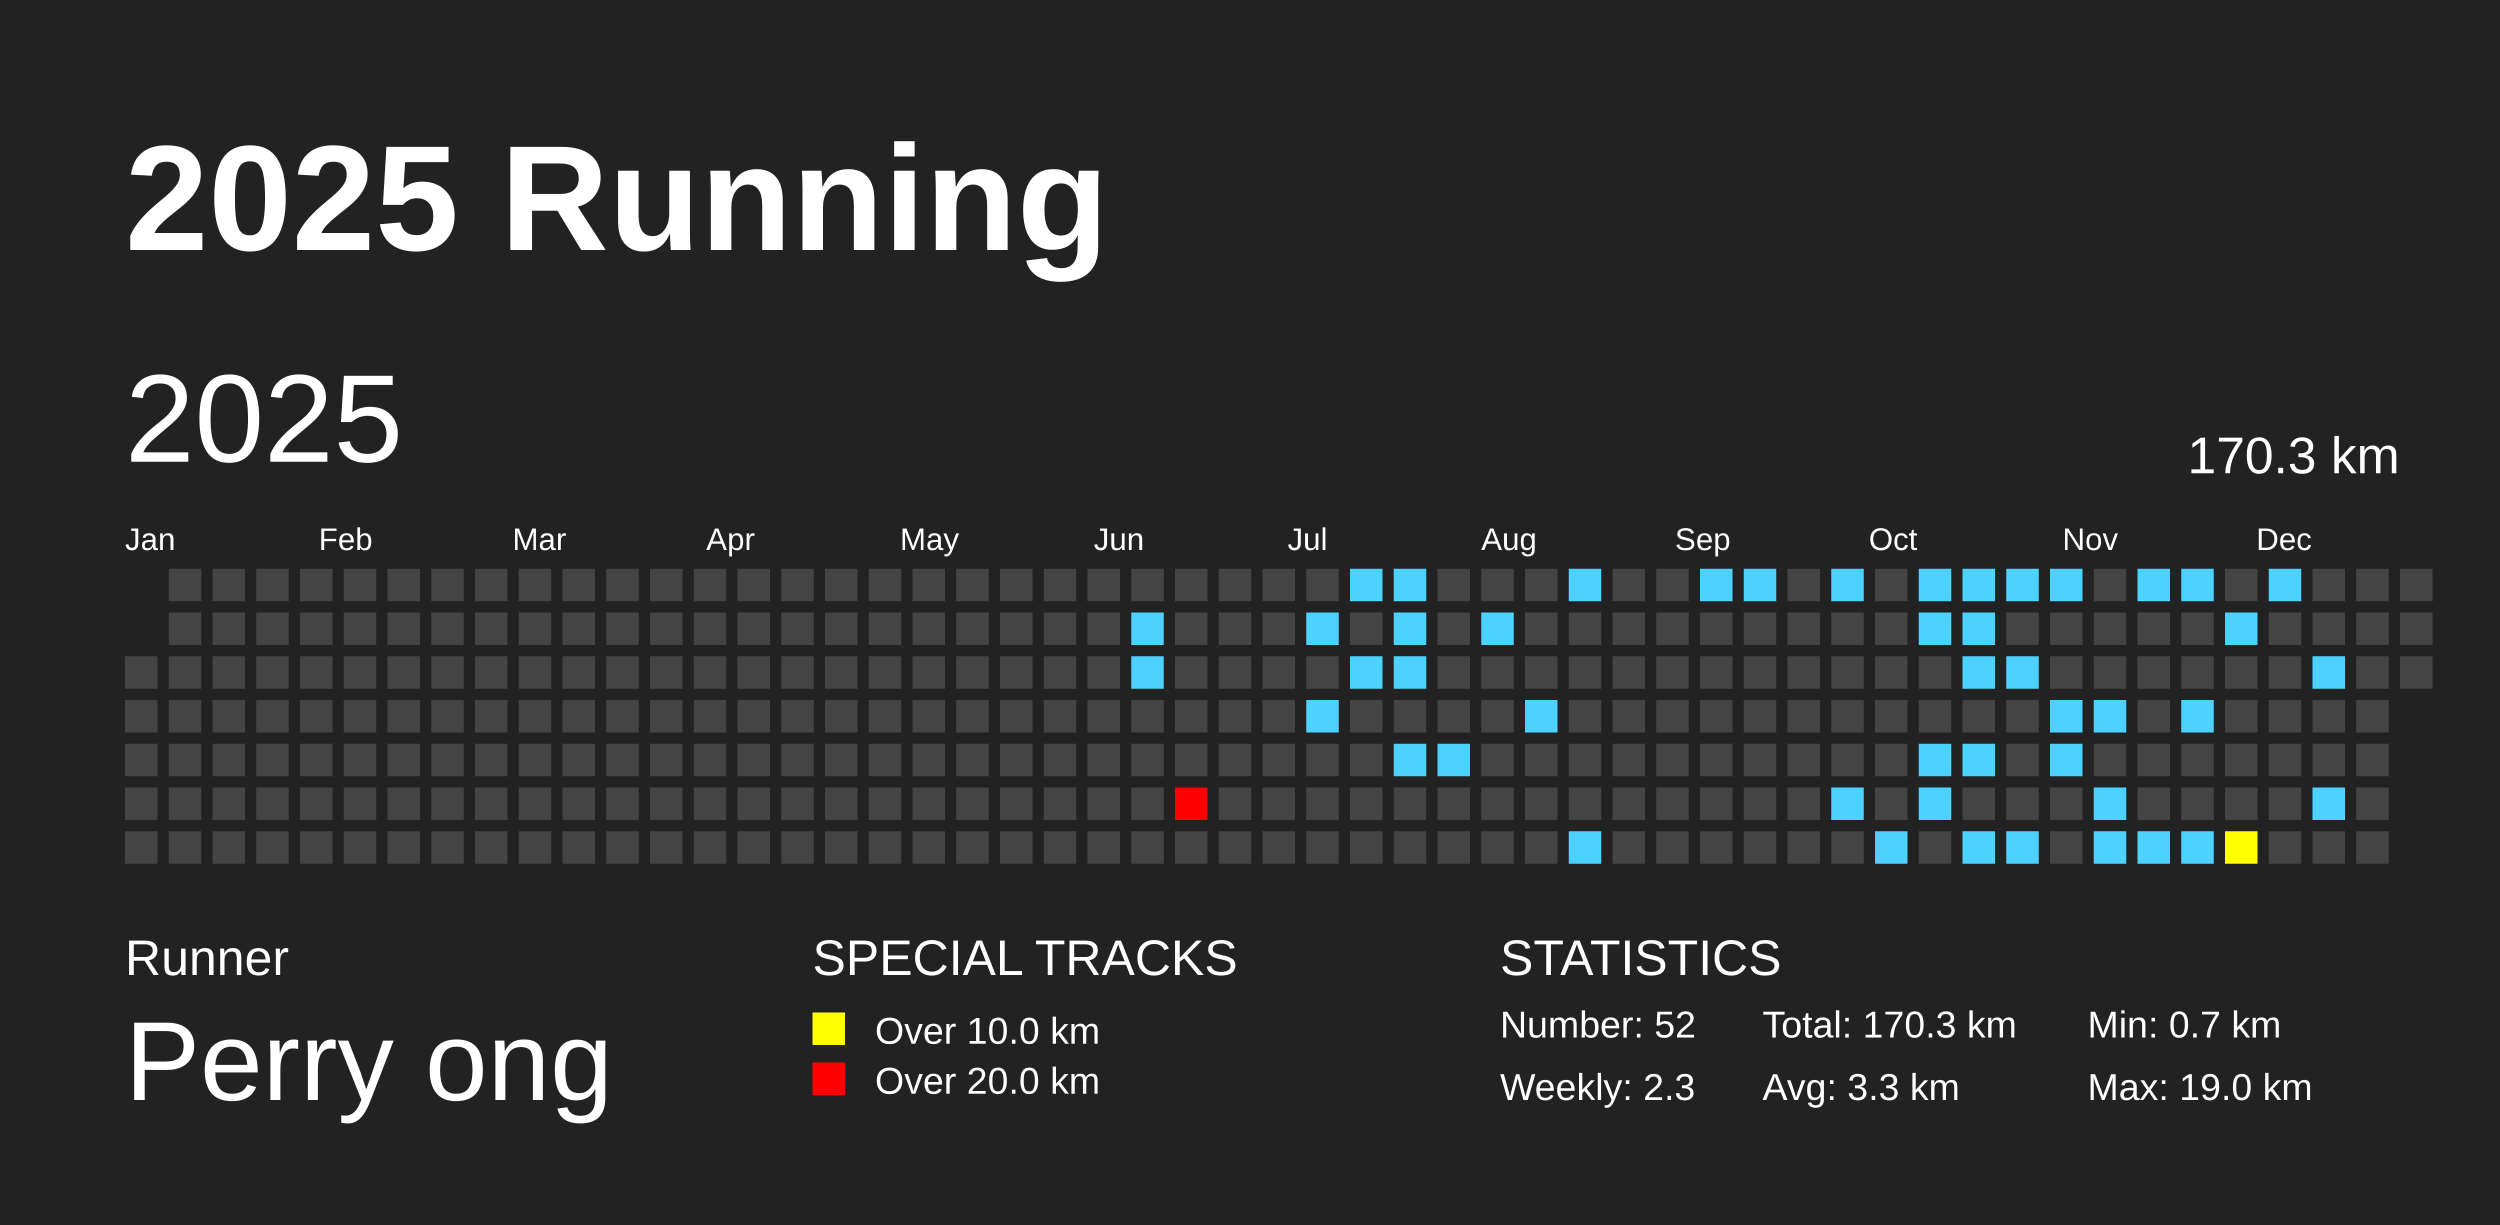
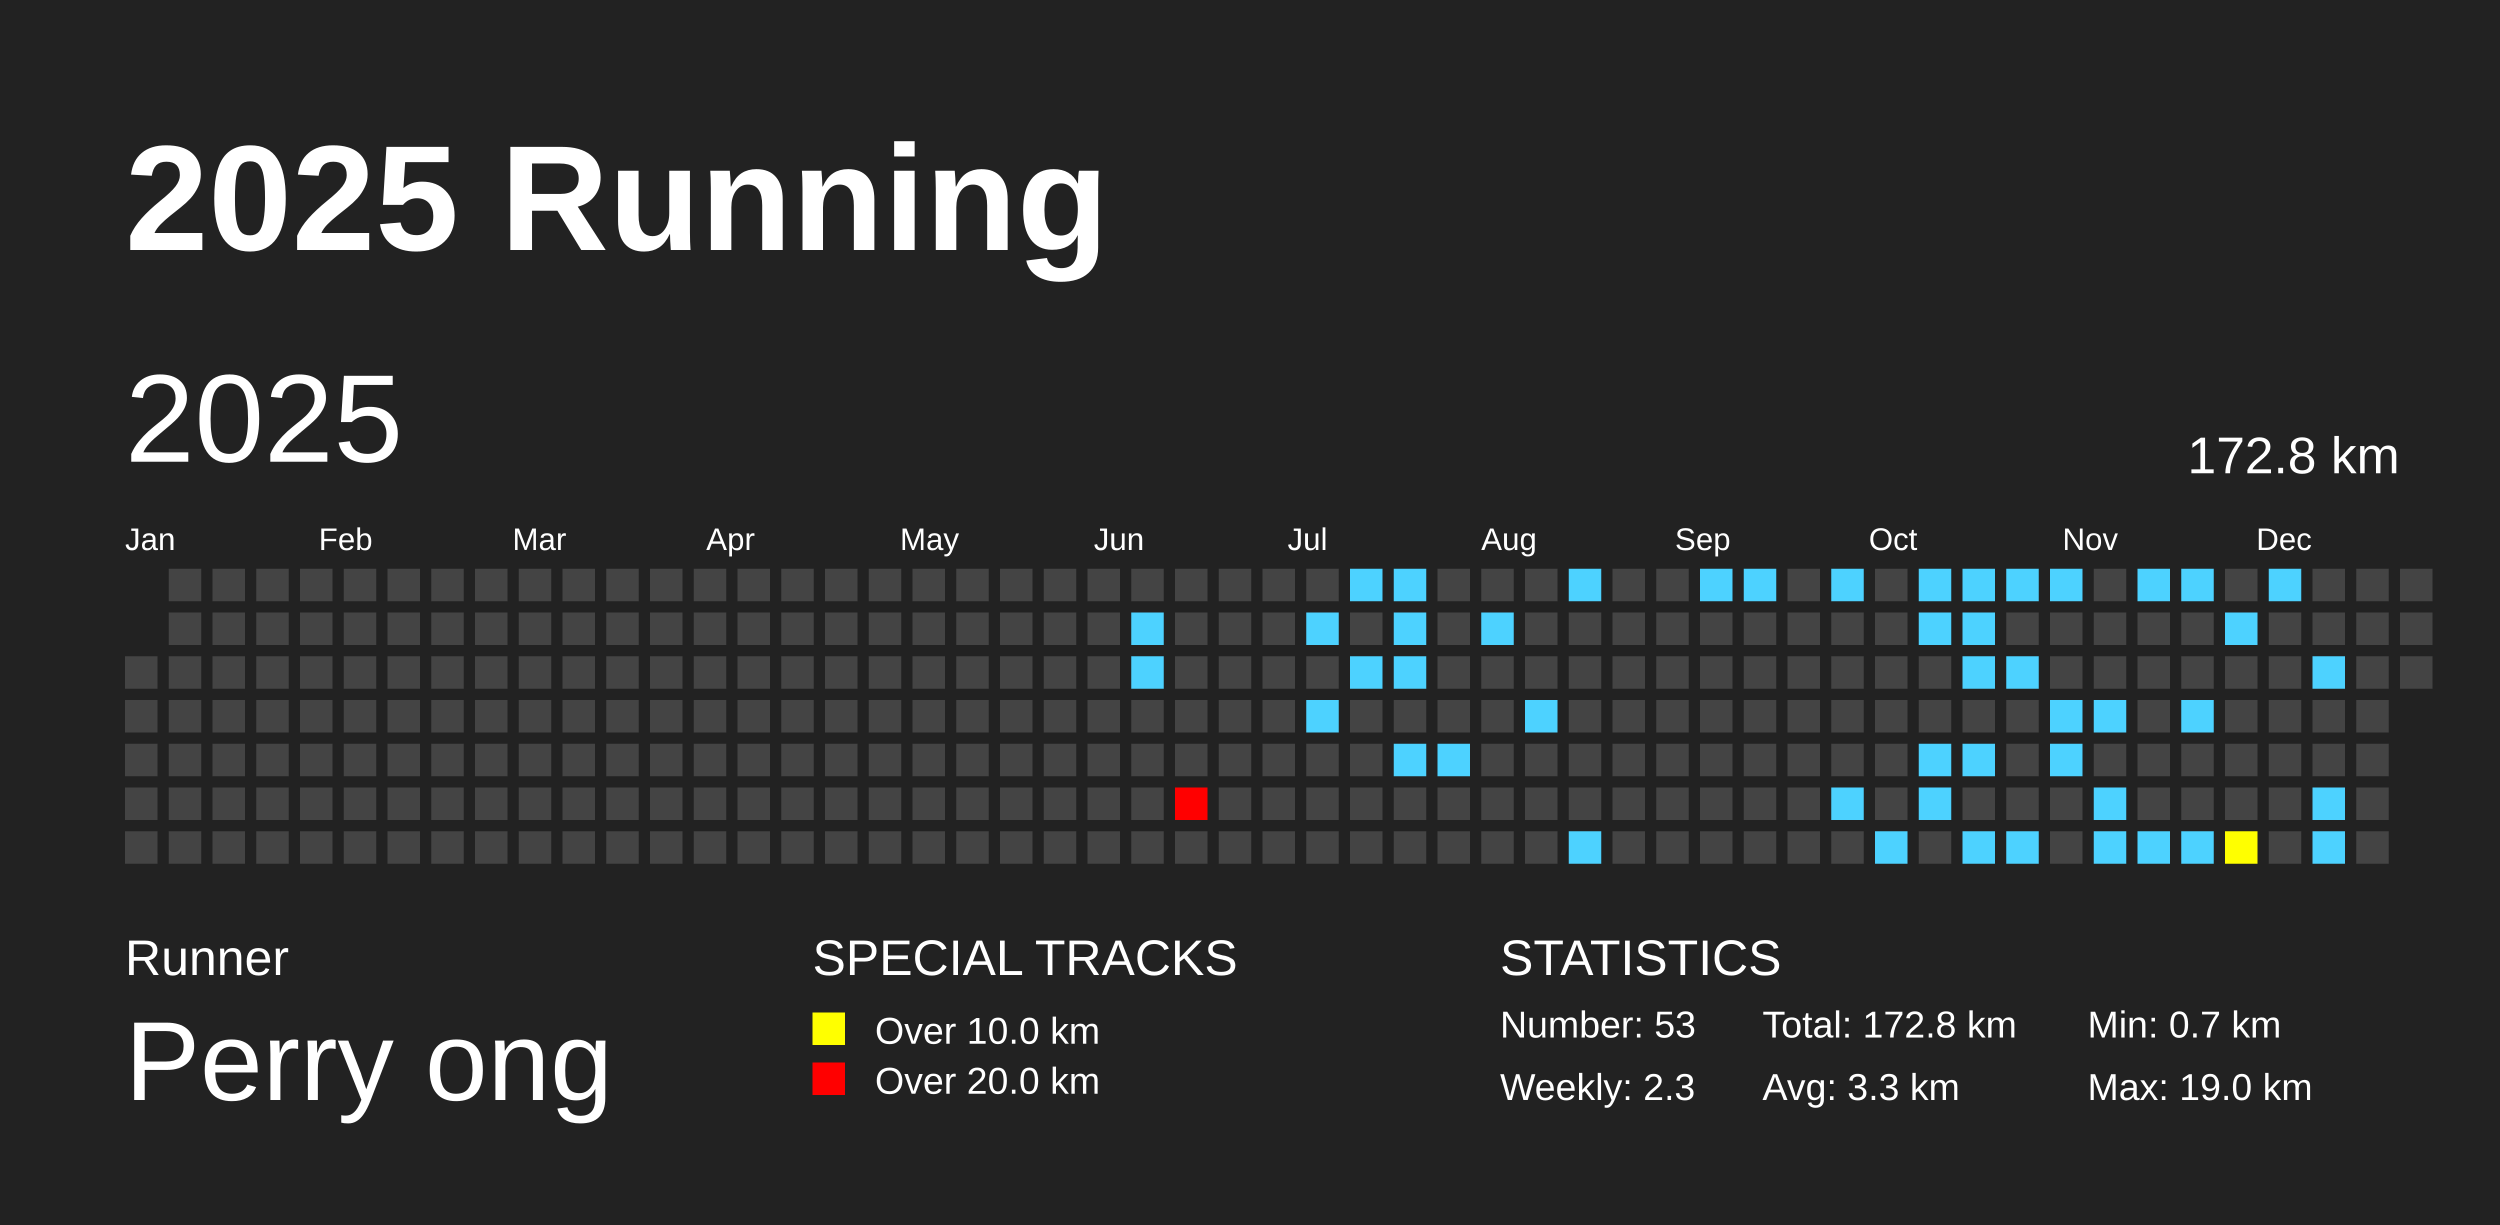
<svg xmlns="http://www.w3.org/2000/svg" baseProfile="full" height="98mm" version="1.1" viewBox="0,0,200,98" width="200mm">
  <defs />
  <rect fill="#222222" height="98" width="200" x="0" y="0" />
  <text fill="#FFFFFF" style="font-size:12px; font-family:Arial; font-weight:bold;" x="10" y="20">2025 Running</text>
  <text fill="#FFFFFF" style="font-size:4px; font-family:Arial" x="10" y="78">Runner</text>
  <text fill="#FFFFFF" style="font-size:9px; font-family:Arial" x="10" y="88">Perry ong</text>
  <text fill="#FFFFFF" style="font-size:4px; font-family:Arial" x="65" y="78">SPECIAL TRACKS</text>
  <rect fill="yellow" height="2.6" width="2.6" x="65" y="81" />
  <text fill="#FFFFFF" style="font-size:3px; font-family:Arial" x="70" y="83.5">Over 10.0 km</text>
  <rect fill="red" height="2.6" width="2.6" x="65" y="85" />
  <text fill="#FFFFFF" style="font-size:3px; font-family:Arial" x="70" y="87.5">Over 20.0 km</text>
  <text fill="#FFFFFF" style="font-size:4px; font-family:Arial" x="120" y="78">STATISTICS</text>
-   <text fill="#FFFFFF" style="font-size:3px; font-family:Arial" x="120" y="83">Number: 52</text>
+   <text fill="#FFFFFF" style="font-size:3px; font-family:Arial" x="120" y="83">Number: 53</text>
  <text fill="#FFFFFF" style="font-size:3px; font-family:Arial" x="120" y="88">Weekly: 2.3</text>
-   <text fill="#FFFFFF" style="font-size:3px; font-family:Arial" x="141" y="83">Total: 170.3 km</text>
+   <text fill="#FFFFFF" style="font-size:3px; font-family:Arial" x="141" y="83">Total: 172.8 km</text>
  <text fill="#FFFFFF" style="font-size:3px; font-family:Arial" x="141" y="88">Avg: 3.3 km</text>
  <text fill="#FFFFFF" style="font-size:3px; font-family:Arial" x="167" y="83">Min: 0.7 km</text>
  <text fill="#FFFFFF" style="font-size:3px; font-family:Arial" x="167" y="88">Max: 19.0 km</text>
  <text dominant-baseline="hanging" fill="#FFFFFF" style="font-size:10.0px; font-family:Arial;" x="10" y="30">2025</text>
-   <text dominant-baseline="hanging" fill="#FFFFFF" style="font-size:4.125px; font-family:Arial;" x="175" y="35">170.3 km</text>
+   <text dominant-baseline="hanging" fill="#FFFFFF" style="font-size:4.125px; font-family:Arial;" x="175" y="35">172.8 km</text>
  <text fill="#FFFFFF" style="font-size:2.5px; font-family:Arial" x="10.0" y="44">Jan</text>
  <text fill="#FFFFFF" style="font-size:2.5px; font-family:Arial" x="25.5" y="44">Feb</text>
  <text fill="#FFFFFF" style="font-size:2.5px; font-family:Arial" x="41.0" y="44">Mar</text>
  <text fill="#FFFFFF" style="font-size:2.5px; font-family:Arial" x="56.5" y="44">Apr</text>
  <text fill="#FFFFFF" style="font-size:2.5px; font-family:Arial" x="72.0" y="44">May</text>
  <text fill="#FFFFFF" style="font-size:2.5px; font-family:Arial" x="87.5" y="44">Jun</text>
  <text fill="#FFFFFF" style="font-size:2.5px; font-family:Arial" x="103.0" y="44">Jul</text>
  <text fill="#FFFFFF" style="font-size:2.5px; font-family:Arial" x="118.5" y="44">Aug</text>
  <text fill="#FFFFFF" style="font-size:2.5px; font-family:Arial" x="134.0" y="44">Sep</text>
  <text fill="#FFFFFF" style="font-size:2.5px; font-family:Arial" x="149.5" y="44">Oct</text>
  <text fill="#FFFFFF" style="font-size:2.5px; font-family:Arial" x="165.0" y="44">Nov</text>
  <text fill="#FFFFFF" style="font-size:2.5px; font-family:Arial" x="180.5" y="44">Dec</text>
  <rect fill="#444444" height="2.6" width="2.6" x="10.0" y="52.5" />
  <rect fill="#444444" height="2.6" width="2.6" x="10.0" y="56.0" />
  <rect fill="#444444" height="2.6" width="2.6" x="10.0" y="59.5" />
  <rect fill="#444444" height="2.6" width="2.6" x="10.0" y="63.0" />
  <rect fill="#444444" height="2.6" width="2.6" x="10.0" y="66.5" />
  <rect fill="#444444" height="2.6" width="2.6" x="13.5" y="45.5" />
  <rect fill="#444444" height="2.6" width="2.6" x="13.5" y="49.0" />
  <rect fill="#444444" height="2.6" width="2.6" x="13.5" y="52.5" />
  <rect fill="#444444" height="2.6" width="2.6" x="13.5" y="56.0" />
  <rect fill="#444444" height="2.6" width="2.6" x="13.5" y="59.5" />
  <rect fill="#444444" height="2.6" width="2.6" x="13.5" y="63.0" />
  <rect fill="#444444" height="2.6" width="2.6" x="13.5" y="66.5" />
  <rect fill="#444444" height="2.6" width="2.6" x="17.0" y="45.5" />
  <rect fill="#444444" height="2.6" width="2.6" x="17.0" y="49.0" />
  <rect fill="#444444" height="2.6" width="2.6" x="17.0" y="52.5" />
  <rect fill="#444444" height="2.6" width="2.6" x="17.0" y="56.0" />
  <rect fill="#444444" height="2.6" width="2.6" x="17.0" y="59.5" />
  <rect fill="#444444" height="2.6" width="2.6" x="17.0" y="63.0" />
  <rect fill="#444444" height="2.6" width="2.6" x="17.0" y="66.5" />
  <rect fill="#444444" height="2.6" width="2.6" x="20.5" y="45.5" />
  <rect fill="#444444" height="2.6" width="2.6" x="20.5" y="49.0" />
  <rect fill="#444444" height="2.6" width="2.6" x="20.5" y="52.5" />
  <rect fill="#444444" height="2.6" width="2.6" x="20.5" y="56.0" />
  <rect fill="#444444" height="2.6" width="2.6" x="20.5" y="59.5" />
  <rect fill="#444444" height="2.6" width="2.6" x="20.5" y="63.0" />
  <rect fill="#444444" height="2.6" width="2.6" x="20.5" y="66.5" />
  <rect fill="#444444" height="2.6" width="2.6" x="24.0" y="45.5" />
  <rect fill="#444444" height="2.6" width="2.6" x="24.0" y="49.0" />
  <rect fill="#444444" height="2.6" width="2.6" x="24.0" y="52.5" />
  <rect fill="#444444" height="2.6" width="2.6" x="24.0" y="56.0" />
  <rect fill="#444444" height="2.6" width="2.6" x="24.0" y="59.5" />
  <rect fill="#444444" height="2.6" width="2.6" x="24.0" y="63.0" />
  <rect fill="#444444" height="2.6" width="2.6" x="24.0" y="66.5" />
  <rect fill="#444444" height="2.6" width="2.6" x="27.5" y="45.5" />
  <rect fill="#444444" height="2.6" width="2.6" x="27.5" y="49.0" />
  <rect fill="#444444" height="2.6" width="2.6" x="27.5" y="52.5" />
  <rect fill="#444444" height="2.6" width="2.6" x="27.5" y="56.0" />
  <rect fill="#444444" height="2.6" width="2.6" x="27.5" y="59.5" />
  <rect fill="#444444" height="2.6" width="2.6" x="27.5" y="63.0" />
  <rect fill="#444444" height="2.6" width="2.6" x="27.5" y="66.5" />
  <rect fill="#444444" height="2.6" width="2.6" x="31.0" y="45.5" />
  <rect fill="#444444" height="2.6" width="2.6" x="31.0" y="49.0" />
  <rect fill="#444444" height="2.6" width="2.6" x="31.0" y="52.5" />
  <rect fill="#444444" height="2.6" width="2.6" x="31.0" y="56.0" />
  <rect fill="#444444" height="2.6" width="2.6" x="31.0" y="59.5" />
  <rect fill="#444444" height="2.6" width="2.6" x="31.0" y="63.0" />
  <rect fill="#444444" height="2.6" width="2.6" x="31.0" y="66.5" />
  <rect fill="#444444" height="2.6" width="2.6" x="34.5" y="45.5" />
  <rect fill="#444444" height="2.6" width="2.6" x="34.5" y="49.0" />
  <rect fill="#444444" height="2.6" width="2.6" x="34.5" y="52.5" />
  <rect fill="#444444" height="2.6" width="2.6" x="34.5" y="56.0" />
  <rect fill="#444444" height="2.6" width="2.6" x="34.5" y="59.5" />
  <rect fill="#444444" height="2.6" width="2.6" x="34.5" y="63.0" />
  <rect fill="#444444" height="2.6" width="2.6" x="34.5" y="66.5" />
  <rect fill="#444444" height="2.6" width="2.6" x="38.0" y="45.5" />
  <rect fill="#444444" height="2.6" width="2.6" x="38.0" y="49.0" />
  <rect fill="#444444" height="2.6" width="2.6" x="38.0" y="52.5" />
  <rect fill="#444444" height="2.6" width="2.6" x="38.0" y="56.0" />
  <rect fill="#444444" height="2.6" width="2.6" x="38.0" y="59.5" />
  <rect fill="#444444" height="2.6" width="2.6" x="38.0" y="63.0" />
  <rect fill="#444444" height="2.6" width="2.6" x="38.0" y="66.5" />
  <rect fill="#444444" height="2.6" width="2.6" x="41.5" y="45.5" />
  <rect fill="#444444" height="2.6" width="2.6" x="41.5" y="49.0" />
  <rect fill="#444444" height="2.6" width="2.6" x="41.5" y="52.5" />
  <rect fill="#444444" height="2.6" width="2.6" x="41.5" y="56.0" />
  <rect fill="#444444" height="2.6" width="2.6" x="41.5" y="59.5" />
  <rect fill="#444444" height="2.6" width="2.6" x="41.5" y="63.0" />
  <rect fill="#444444" height="2.6" width="2.6" x="41.5" y="66.5" />
  <rect fill="#444444" height="2.6" width="2.6" x="45.0" y="45.5" />
  <rect fill="#444444" height="2.6" width="2.6" x="45.0" y="49.0" />
  <rect fill="#444444" height="2.6" width="2.6" x="45.0" y="52.5" />
  <rect fill="#444444" height="2.6" width="2.6" x="45.0" y="56.0" />
  <rect fill="#444444" height="2.6" width="2.6" x="45.0" y="59.5" />
  <rect fill="#444444" height="2.6" width="2.6" x="45.0" y="63.0" />
  <rect fill="#444444" height="2.6" width="2.6" x="45.0" y="66.5" />
  <rect fill="#444444" height="2.6" width="2.6" x="48.5" y="45.5" />
  <rect fill="#444444" height="2.6" width="2.6" x="48.5" y="49.0" />
  <rect fill="#444444" height="2.6" width="2.6" x="48.5" y="52.5" />
  <rect fill="#444444" height="2.6" width="2.6" x="48.5" y="56.0" />
  <rect fill="#444444" height="2.6" width="2.6" x="48.5" y="59.5" />
  <rect fill="#444444" height="2.6" width="2.6" x="48.5" y="63.0" />
  <rect fill="#444444" height="2.6" width="2.6" x="48.5" y="66.5" />
  <rect fill="#444444" height="2.6" width="2.6" x="52.0" y="45.5" />
  <rect fill="#444444" height="2.6" width="2.6" x="52.0" y="49.0" />
  <rect fill="#444444" height="2.6" width="2.6" x="52.0" y="52.5" />
  <rect fill="#444444" height="2.6" width="2.6" x="52.0" y="56.0" />
  <rect fill="#444444" height="2.6" width="2.6" x="52.0" y="59.5" />
  <rect fill="#444444" height="2.6" width="2.6" x="52.0" y="63.0" />
  <rect fill="#444444" height="2.6" width="2.6" x="52.0" y="66.5" />
  <rect fill="#444444" height="2.6" width="2.6" x="55.5" y="45.5" />
  <rect fill="#444444" height="2.6" width="2.6" x="55.5" y="49.0" />
  <rect fill="#444444" height="2.6" width="2.6" x="55.5" y="52.5" />
  <rect fill="#444444" height="2.6" width="2.6" x="55.5" y="56.0" />
  <rect fill="#444444" height="2.6" width="2.6" x="55.5" y="59.5" />
  <rect fill="#444444" height="2.6" width="2.6" x="55.5" y="63.0" />
  <rect fill="#444444" height="2.6" width="2.6" x="55.5" y="66.5" />
  <rect fill="#444444" height="2.6" width="2.6" x="59.0" y="45.5" />
  <rect fill="#444444" height="2.6" width="2.6" x="59.0" y="49.0" />
  <rect fill="#444444" height="2.6" width="2.6" x="59.0" y="52.5" />
  <rect fill="#444444" height="2.6" width="2.6" x="59.0" y="56.0" />
  <rect fill="#444444" height="2.6" width="2.6" x="59.0" y="59.5" />
  <rect fill="#444444" height="2.6" width="2.6" x="59.0" y="63.0" />
  <rect fill="#444444" height="2.6" width="2.6" x="59.0" y="66.5" />
  <rect fill="#444444" height="2.6" width="2.6" x="62.5" y="45.5" />
  <rect fill="#444444" height="2.6" width="2.6" x="62.5" y="49.0" />
  <rect fill="#444444" height="2.6" width="2.6" x="62.5" y="52.5" />
  <rect fill="#444444" height="2.6" width="2.6" x="62.5" y="56.0" />
  <rect fill="#444444" height="2.6" width="2.6" x="62.5" y="59.5" />
  <rect fill="#444444" height="2.6" width="2.6" x="62.5" y="63.0" />
  <rect fill="#444444" height="2.6" width="2.6" x="62.5" y="66.5" />
  <rect fill="#444444" height="2.6" width="2.6" x="66.0" y="45.5" />
  <rect fill="#444444" height="2.6" width="2.6" x="66.0" y="49.0" />
  <rect fill="#444444" height="2.6" width="2.6" x="66.0" y="52.5" />
  <rect fill="#444444" height="2.6" width="2.6" x="66.0" y="56.0" />
  <rect fill="#444444" height="2.6" width="2.6" x="66.0" y="59.5" />
  <rect fill="#444444" height="2.6" width="2.6" x="66.0" y="63.0" />
  <rect fill="#444444" height="2.6" width="2.6" x="66.0" y="66.5" />
  <rect fill="#444444" height="2.6" width="2.6" x="69.5" y="45.5" />
  <rect fill="#444444" height="2.6" width="2.6" x="69.5" y="49.0" />
  <rect fill="#444444" height="2.6" width="2.6" x="69.5" y="52.5" />
  <rect fill="#444444" height="2.6" width="2.6" x="69.5" y="56.0" />
  <rect fill="#444444" height="2.6" width="2.6" x="69.5" y="59.5" />
  <rect fill="#444444" height="2.6" width="2.6" x="69.5" y="63.0" />
  <rect fill="#444444" height="2.6" width="2.6" x="69.5" y="66.5" />
  <rect fill="#444444" height="2.6" width="2.6" x="73.0" y="45.5" />
  <rect fill="#444444" height="2.6" width="2.6" x="73.0" y="49.0" />
  <rect fill="#444444" height="2.6" width="2.6" x="73.0" y="52.5" />
  <rect fill="#444444" height="2.6" width="2.6" x="73.0" y="56.0" />
  <rect fill="#444444" height="2.6" width="2.6" x="73.0" y="59.5" />
  <rect fill="#444444" height="2.6" width="2.6" x="73.0" y="63.0" />
  <rect fill="#444444" height="2.6" width="2.6" x="73.0" y="66.5" />
  <rect fill="#444444" height="2.6" width="2.6" x="76.5" y="45.5" />
  <rect fill="#444444" height="2.6" width="2.6" x="76.5" y="49.0" />
  <rect fill="#444444" height="2.6" width="2.6" x="76.5" y="52.5" />
  <rect fill="#444444" height="2.6" width="2.6" x="76.5" y="56.0" />
  <rect fill="#444444" height="2.6" width="2.6" x="76.5" y="59.5" />
  <rect fill="#444444" height="2.6" width="2.6" x="76.5" y="63.0" />
  <rect fill="#444444" height="2.6" width="2.6" x="76.5" y="66.5" />
  <rect fill="#444444" height="2.6" width="2.6" x="80.0" y="45.5" />
  <rect fill="#444444" height="2.6" width="2.6" x="80.0" y="49.0" />
  <rect fill="#444444" height="2.6" width="2.6" x="80.0" y="52.5" />
  <rect fill="#444444" height="2.6" width="2.6" x="80.0" y="56.0" />
  <rect fill="#444444" height="2.6" width="2.6" x="80.0" y="59.5" />
  <rect fill="#444444" height="2.6" width="2.6" x="80.0" y="63.0" />
  <rect fill="#444444" height="2.6" width="2.6" x="80.0" y="66.5" />
  <rect fill="#444444" height="2.6" width="2.6" x="83.5" y="45.5" />
  <rect fill="#444444" height="2.6" width="2.6" x="83.5" y="49.0" />
  <rect fill="#444444" height="2.6" width="2.6" x="83.5" y="52.5" />
  <rect fill="#444444" height="2.6" width="2.6" x="83.5" y="56.0" />
  <rect fill="#444444" height="2.6" width="2.6" x="83.5" y="59.5" />
  <rect fill="#444444" height="2.6" width="2.6" x="83.5" y="63.0" />
  <rect fill="#444444" height="2.6" width="2.6" x="83.5" y="66.5" />
  <rect fill="#444444" height="2.6" width="2.6" x="87.0" y="45.5" />
  <rect fill="#444444" height="2.6" width="2.6" x="87.0" y="49.0" />
  <rect fill="#444444" height="2.6" width="2.6" x="87.0" y="52.5" />
  <rect fill="#444444" height="2.6" width="2.6" x="87.0" y="56.0" />
  <rect fill="#444444" height="2.6" width="2.6" x="87.0" y="59.5" />
  <rect fill="#444444" height="2.6" width="2.6" x="87.0" y="63.0" />
  <rect fill="#444444" height="2.6" width="2.6" x="87.0" y="66.5" />
  <rect fill="#444444" height="2.6" width="2.6" x="90.5" y="45.5" />
  <rect fill="#4DD2FF" height="2.6" width="2.6" x="90.5" y="49.0" />
  <rect fill="#4DD2FF" height="2.6" width="2.6" x="90.5" y="52.5" />
  <rect fill="#444444" height="2.6" width="2.6" x="90.5" y="56.0" />
  <rect fill="#444444" height="2.6" width="2.6" x="90.5" y="59.5" />
  <rect fill="#444444" height="2.6" width="2.6" x="90.5" y="63.0" />
  <rect fill="#444444" height="2.6" width="2.6" x="90.5" y="66.5" />
  <rect fill="#444444" height="2.6" width="2.6" x="94.0" y="45.5" />
  <rect fill="#444444" height="2.6" width="2.6" x="94.0" y="49.0" />
  <rect fill="#444444" height="2.6" width="2.6" x="94.0" y="52.5" />
  <rect fill="#444444" height="2.6" width="2.6" x="94.0" y="56.0" />
  <rect fill="#444444" height="2.6" width="2.6" x="94.0" y="59.5" />
  <rect fill="red" height="2.6" width="2.6" x="94.0" y="63.0" />
  <rect fill="#444444" height="2.6" width="2.6" x="94.0" y="66.5" />
  <rect fill="#444444" height="2.6" width="2.6" x="97.5" y="45.5" />
  <rect fill="#444444" height="2.6" width="2.6" x="97.5" y="49.0" />
  <rect fill="#444444" height="2.6" width="2.6" x="97.5" y="52.5" />
  <rect fill="#444444" height="2.6" width="2.6" x="97.5" y="56.0" />
  <rect fill="#444444" height="2.6" width="2.6" x="97.5" y="59.5" />
  <rect fill="#444444" height="2.6" width="2.6" x="97.5" y="63.0" />
  <rect fill="#444444" height="2.6" width="2.6" x="97.5" y="66.5" />
  <rect fill="#444444" height="2.6" width="2.6" x="101.0" y="45.5" />
  <rect fill="#444444" height="2.6" width="2.6" x="101.0" y="49.0" />
  <rect fill="#444444" height="2.6" width="2.6" x="101.0" y="52.5" />
  <rect fill="#444444" height="2.6" width="2.6" x="101.0" y="56.0" />
  <rect fill="#444444" height="2.6" width="2.6" x="101.0" y="59.5" />
  <rect fill="#444444" height="2.6" width="2.6" x="101.0" y="63.0" />
  <rect fill="#444444" height="2.6" width="2.6" x="101.0" y="66.5" />
  <rect fill="#444444" height="2.6" width="2.6" x="104.5" y="45.5" />
  <rect fill="#4DD2FF" height="2.6" width="2.6" x="104.5" y="49.0" />
  <rect fill="#444444" height="2.6" width="2.6" x="104.5" y="52.5" />
  <rect fill="#4DD2FF" height="2.6" width="2.6" x="104.5" y="56.0" />
  <rect fill="#444444" height="2.6" width="2.6" x="104.5" y="59.5" />
  <rect fill="#444444" height="2.6" width="2.6" x="104.5" y="63.0" />
  <rect fill="#444444" height="2.6" width="2.6" x="104.5" y="66.5" />
  <rect fill="#4DD2FF" height="2.6" width="2.6" x="108.0" y="45.5" />
  <rect fill="#444444" height="2.6" width="2.6" x="108.0" y="49.0" />
  <rect fill="#4DD2FF" height="2.6" width="2.6" x="108.0" y="52.5" />
  <rect fill="#444444" height="2.6" width="2.6" x="108.0" y="56.0" />
  <rect fill="#444444" height="2.6" width="2.6" x="108.0" y="59.5" />
  <rect fill="#444444" height="2.6" width="2.6" x="108.0" y="63.0" />
  <rect fill="#444444" height="2.6" width="2.6" x="108.0" y="66.5" />
  <rect fill="#4DD2FF" height="2.6" width="2.6" x="111.5" y="45.5" />
  <rect fill="#4DD2FF" height="2.6" width="2.6" x="111.5" y="49.0" />
  <rect fill="#4DD2FF" height="2.6" width="2.6" x="111.5" y="52.5" />
  <rect fill="#444444" height="2.6" width="2.6" x="111.5" y="56.0" />
  <rect fill="#4DD2FF" height="2.6" width="2.6" x="111.5" y="59.5" />
  <rect fill="#444444" height="2.6" width="2.6" x="111.5" y="63.0" />
  <rect fill="#444444" height="2.6" width="2.6" x="111.5" y="66.5" />
  <rect fill="#444444" height="2.6" width="2.6" x="115.0" y="45.5" />
  <rect fill="#444444" height="2.6" width="2.6" x="115.0" y="49.0" />
  <rect fill="#444444" height="2.6" width="2.6" x="115.0" y="52.5" />
  <rect fill="#444444" height="2.6" width="2.6" x="115.0" y="56.0" />
  <rect fill="#4DD2FF" height="2.6" width="2.6" x="115.0" y="59.5" />
  <rect fill="#444444" height="2.6" width="2.6" x="115.0" y="63.0" />
  <rect fill="#444444" height="2.6" width="2.6" x="115.0" y="66.5" />
  <rect fill="#444444" height="2.6" width="2.6" x="118.5" y="45.5" />
  <rect fill="#4DD2FF" height="2.6" width="2.6" x="118.5" y="49.0" />
  <rect fill="#444444" height="2.6" width="2.6" x="118.5" y="52.5" />
  <rect fill="#444444" height="2.6" width="2.6" x="118.5" y="56.0" />
  <rect fill="#444444" height="2.6" width="2.6" x="118.5" y="59.5" />
  <rect fill="#444444" height="2.6" width="2.6" x="118.5" y="63.0" />
  <rect fill="#444444" height="2.6" width="2.6" x="118.5" y="66.5" />
  <rect fill="#444444" height="2.6" width="2.6" x="122.0" y="45.5" />
  <rect fill="#444444" height="2.6" width="2.6" x="122.0" y="49.0" />
  <rect fill="#444444" height="2.6" width="2.6" x="122.0" y="52.5" />
  <rect fill="#4DD2FF" height="2.6" width="2.6" x="122.0" y="56.0" />
  <rect fill="#444444" height="2.6" width="2.6" x="122.0" y="59.5" />
  <rect fill="#444444" height="2.6" width="2.6" x="122.0" y="63.0" />
  <rect fill="#444444" height="2.6" width="2.6" x="122.0" y="66.5" />
  <rect fill="#4DD2FF" height="2.6" width="2.6" x="125.5" y="45.5" />
  <rect fill="#444444" height="2.6" width="2.6" x="125.5" y="49.0" />
  <rect fill="#444444" height="2.6" width="2.6" x="125.5" y="52.5" />
  <rect fill="#444444" height="2.6" width="2.6" x="125.5" y="56.0" />
  <rect fill="#444444" height="2.6" width="2.6" x="125.5" y="59.5" />
  <rect fill="#444444" height="2.6" width="2.6" x="125.5" y="63.0" />
  <rect fill="#4DD2FF" height="2.6" width="2.6" x="125.5" y="66.5" />
  <rect fill="#444444" height="2.6" width="2.6" x="129.0" y="45.5" />
  <rect fill="#444444" height="2.6" width="2.6" x="129.0" y="49.0" />
  <rect fill="#444444" height="2.6" width="2.6" x="129.0" y="52.5" />
  <rect fill="#444444" height="2.6" width="2.6" x="129.0" y="56.0" />
  <rect fill="#444444" height="2.6" width="2.6" x="129.0" y="59.5" />
  <rect fill="#444444" height="2.6" width="2.6" x="129.0" y="63.0" />
  <rect fill="#444444" height="2.6" width="2.6" x="129.0" y="66.5" />
  <rect fill="#444444" height="2.6" width="2.6" x="132.5" y="45.5" />
  <rect fill="#444444" height="2.6" width="2.6" x="132.5" y="49.0" />
  <rect fill="#444444" height="2.6" width="2.6" x="132.5" y="52.5" />
  <rect fill="#444444" height="2.6" width="2.6" x="132.5" y="56.0" />
  <rect fill="#444444" height="2.6" width="2.6" x="132.5" y="59.5" />
  <rect fill="#444444" height="2.6" width="2.6" x="132.5" y="63.0" />
  <rect fill="#444444" height="2.6" width="2.6" x="132.5" y="66.5" />
  <rect fill="#4DD2FF" height="2.6" width="2.6" x="136.0" y="45.5" />
  <rect fill="#444444" height="2.6" width="2.6" x="136.0" y="49.0" />
  <rect fill="#444444" height="2.6" width="2.6" x="136.0" y="52.5" />
  <rect fill="#444444" height="2.6" width="2.6" x="136.0" y="56.0" />
  <rect fill="#444444" height="2.6" width="2.6" x="136.0" y="59.5" />
  <rect fill="#444444" height="2.6" width="2.6" x="136.0" y="63.0" />
  <rect fill="#444444" height="2.6" width="2.6" x="136.0" y="66.5" />
  <rect fill="#4DD2FF" height="2.6" width="2.6" x="139.5" y="45.5" />
  <rect fill="#444444" height="2.6" width="2.6" x="139.5" y="49.0" />
  <rect fill="#444444" height="2.6" width="2.6" x="139.5" y="52.5" />
  <rect fill="#444444" height="2.6" width="2.6" x="139.5" y="56.0" />
  <rect fill="#444444" height="2.6" width="2.6" x="139.5" y="59.5" />
  <rect fill="#444444" height="2.6" width="2.6" x="139.5" y="63.0" />
  <rect fill="#444444" height="2.6" width="2.6" x="139.5" y="66.5" />
  <rect fill="#444444" height="2.6" width="2.6" x="143.0" y="45.5" />
  <rect fill="#444444" height="2.6" width="2.6" x="143.0" y="49.0" />
  <rect fill="#444444" height="2.6" width="2.6" x="143.0" y="52.5" />
  <rect fill="#444444" height="2.6" width="2.6" x="143.0" y="56.0" />
  <rect fill="#444444" height="2.6" width="2.6" x="143.0" y="59.5" />
  <rect fill="#444444" height="2.6" width="2.6" x="143.0" y="63.0" />
  <rect fill="#444444" height="2.6" width="2.6" x="143.0" y="66.5" />
  <rect fill="#4DD2FF" height="2.6" width="2.6" x="146.5" y="45.5" />
  <rect fill="#444444" height="2.6" width="2.6" x="146.5" y="49.0" />
  <rect fill="#444444" height="2.6" width="2.6" x="146.5" y="52.5" />
  <rect fill="#444444" height="2.6" width="2.6" x="146.5" y="56.0" />
  <rect fill="#444444" height="2.6" width="2.6" x="146.5" y="59.5" />
  <rect fill="#4DD2FF" height="2.6" width="2.6" x="146.5" y="63.0" />
  <rect fill="#444444" height="2.6" width="2.6" x="146.5" y="66.5" />
  <rect fill="#444444" height="2.6" width="2.6" x="150.0" y="45.5" />
  <rect fill="#444444" height="2.6" width="2.6" x="150.0" y="49.0" />
  <rect fill="#444444" height="2.6" width="2.6" x="150.0" y="52.5" />
  <rect fill="#444444" height="2.6" width="2.6" x="150.0" y="56.0" />
  <rect fill="#444444" height="2.6" width="2.6" x="150.0" y="59.5" />
  <rect fill="#444444" height="2.6" width="2.6" x="150.0" y="63.0" />
  <rect fill="#4DD2FF" height="2.6" width="2.6" x="150.0" y="66.5" />
  <rect fill="#4DD2FF" height="2.6" width="2.6" x="153.5" y="45.5" />
  <rect fill="#4DD2FF" height="2.6" width="2.6" x="153.5" y="49.0" />
  <rect fill="#444444" height="2.6" width="2.6" x="153.5" y="52.5" />
  <rect fill="#444444" height="2.6" width="2.6" x="153.5" y="56.0" />
  <rect fill="#4DD2FF" height="2.6" width="2.6" x="153.5" y="59.5" />
  <rect fill="#4DD2FF" height="2.6" width="2.6" x="153.5" y="63.0" />
  <rect fill="#444444" height="2.6" width="2.6" x="153.5" y="66.5" />
  <rect fill="#4DD2FF" height="2.6" width="2.6" x="157.0" y="45.5" />
  <rect fill="#4DD2FF" height="2.6" width="2.6" x="157.0" y="49.0" />
  <rect fill="#4DD2FF" height="2.6" width="2.6" x="157.0" y="52.5" />
  <rect fill="#444444" height="2.6" width="2.6" x="157.0" y="56.0" />
  <rect fill="#4DD2FF" height="2.6" width="2.6" x="157.0" y="59.5" />
  <rect fill="#444444" height="2.6" width="2.6" x="157.0" y="63.0" />
  <rect fill="#4DD2FF" height="2.6" width="2.6" x="157.0" y="66.5" />
  <rect fill="#4DD2FF" height="2.6" width="2.6" x="160.5" y="45.5" />
  <rect fill="#444444" height="2.6" width="2.6" x="160.5" y="49.0" />
  <rect fill="#4DD2FF" height="2.6" width="2.6" x="160.5" y="52.5" />
  <rect fill="#444444" height="2.6" width="2.6" x="160.5" y="56.0" />
  <rect fill="#444444" height="2.6" width="2.6" x="160.5" y="59.5" />
  <rect fill="#444444" height="2.6" width="2.6" x="160.5" y="63.0" />
  <rect fill="#4DD2FF" height="2.6" width="2.6" x="160.5" y="66.5" />
  <rect fill="#4DD2FF" height="2.6" width="2.6" x="164.0" y="45.5" />
  <rect fill="#444444" height="2.6" width="2.6" x="164.0" y="49.0" />
  <rect fill="#444444" height="2.6" width="2.6" x="164.0" y="52.5" />
  <rect fill="#4DD2FF" height="2.6" width="2.6" x="164.0" y="56.0" />
  <rect fill="#4DD2FF" height="2.6" width="2.6" x="164.0" y="59.5" />
  <rect fill="#444444" height="2.6" width="2.6" x="164.0" y="63.0" />
  <rect fill="#444444" height="2.6" width="2.6" x="164.0" y="66.5" />
  <rect fill="#444444" height="2.6" width="2.6" x="167.5" y="45.5" />
  <rect fill="#444444" height="2.6" width="2.6" x="167.5" y="49.0" />
  <rect fill="#444444" height="2.6" width="2.6" x="167.5" y="52.5" />
  <rect fill="#4DD2FF" height="2.6" width="2.6" x="167.5" y="56.0" />
  <rect fill="#444444" height="2.6" width="2.6" x="167.5" y="59.5" />
  <rect fill="#4DD2FF" height="2.6" width="2.6" x="167.5" y="63.0" />
  <rect fill="#4DD2FF" height="2.6" width="2.6" x="167.5" y="66.5" />
  <rect fill="#4DD2FF" height="2.6" width="2.6" x="171.0" y="45.5" />
  <rect fill="#444444" height="2.6" width="2.6" x="171.0" y="49.0" />
  <rect fill="#444444" height="2.6" width="2.6" x="171.0" y="52.5" />
  <rect fill="#444444" height="2.6" width="2.6" x="171.0" y="56.0" />
  <rect fill="#444444" height="2.6" width="2.6" x="171.0" y="59.5" />
  <rect fill="#444444" height="2.6" width="2.6" x="171.0" y="63.0" />
  <rect fill="#4DD2FF" height="2.6" width="2.6" x="171.0" y="66.5" />
  <rect fill="#4DD2FF" height="2.6" width="2.6" x="174.5" y="45.5" />
  <rect fill="#444444" height="2.6" width="2.6" x="174.5" y="49.0" />
  <rect fill="#444444" height="2.6" width="2.6" x="174.5" y="52.5" />
  <rect fill="#4DD2FF" height="2.6" width="2.6" x="174.5" y="56.0" />
  <rect fill="#444444" height="2.6" width="2.6" x="174.5" y="59.5" />
  <rect fill="#444444" height="2.6" width="2.6" x="174.5" y="63.0" />
  <rect fill="#4DD2FF" height="2.6" width="2.6" x="174.5" y="66.5" />
  <rect fill="#444444" height="2.6" width="2.6" x="178.0" y="45.5" />
  <rect fill="#4DD2FF" height="2.6" width="2.6" x="178.0" y="49.0" />
  <rect fill="#444444" height="2.6" width="2.6" x="178.0" y="52.5" />
  <rect fill="#444444" height="2.6" width="2.6" x="178.0" y="56.0" />
  <rect fill="#444444" height="2.6" width="2.6" x="178.0" y="59.5" />
  <rect fill="#444444" height="2.6" width="2.6" x="178.0" y="63.0" />
  <rect fill="yellow" height="2.6" width="2.6" x="178.0" y="66.5" />
  <rect fill="#4DD2FF" height="2.6" width="2.6" x="181.5" y="45.5" />
  <rect fill="#444444" height="2.6" width="2.6" x="181.5" y="49.0" />
  <rect fill="#444444" height="2.6" width="2.6" x="181.5" y="52.5" />
  <rect fill="#444444" height="2.6" width="2.6" x="181.5" y="56.0" />
  <rect fill="#444444" height="2.6" width="2.6" x="181.5" y="59.5" />
  <rect fill="#444444" height="2.6" width="2.6" x="181.5" y="63.0" />
  <rect fill="#444444" height="2.6" width="2.6" x="181.5" y="66.5" />
  <rect fill="#444444" height="2.6" width="2.6" x="185.0" y="45.5" />
  <rect fill="#444444" height="2.6" width="2.6" x="185.0" y="49.0" />
  <rect fill="#4DD2FF" height="2.6" width="2.6" x="185.0" y="52.5" />
  <rect fill="#444444" height="2.6" width="2.6" x="185.0" y="56.0" />
  <rect fill="#444444" height="2.6" width="2.6" x="185.0" y="59.5" />
  <rect fill="#4DD2FF" height="2.6" width="2.6" x="185.0" y="63.0" />
-   <rect fill="#444444" height="2.6" width="2.6" x="185.0" y="66.5" />
+   <rect fill="#4DD2FF" height="2.6" width="2.6" x="185.0" y="66.5" />
  <rect fill="#444444" height="2.6" width="2.6" x="188.5" y="45.5" />
  <rect fill="#444444" height="2.6" width="2.6" x="188.5" y="49.0" />
  <rect fill="#444444" height="2.6" width="2.6" x="188.5" y="52.5" />
  <rect fill="#444444" height="2.6" width="2.6" x="188.5" y="56.0" />
  <rect fill="#444444" height="2.6" width="2.6" x="188.5" y="59.5" />
  <rect fill="#444444" height="2.6" width="2.6" x="188.5" y="63.0" />
  <rect fill="#444444" height="2.6" width="2.6" x="188.5" y="66.5" />
  <rect fill="#444444" height="2.6" width="2.6" x="192.0" y="45.5" />
  <rect fill="#444444" height="2.6" width="2.6" x="192.0" y="49.0" />
  <rect fill="#444444" height="2.6" width="2.6" x="192.0" y="52.5" />
</svg>
